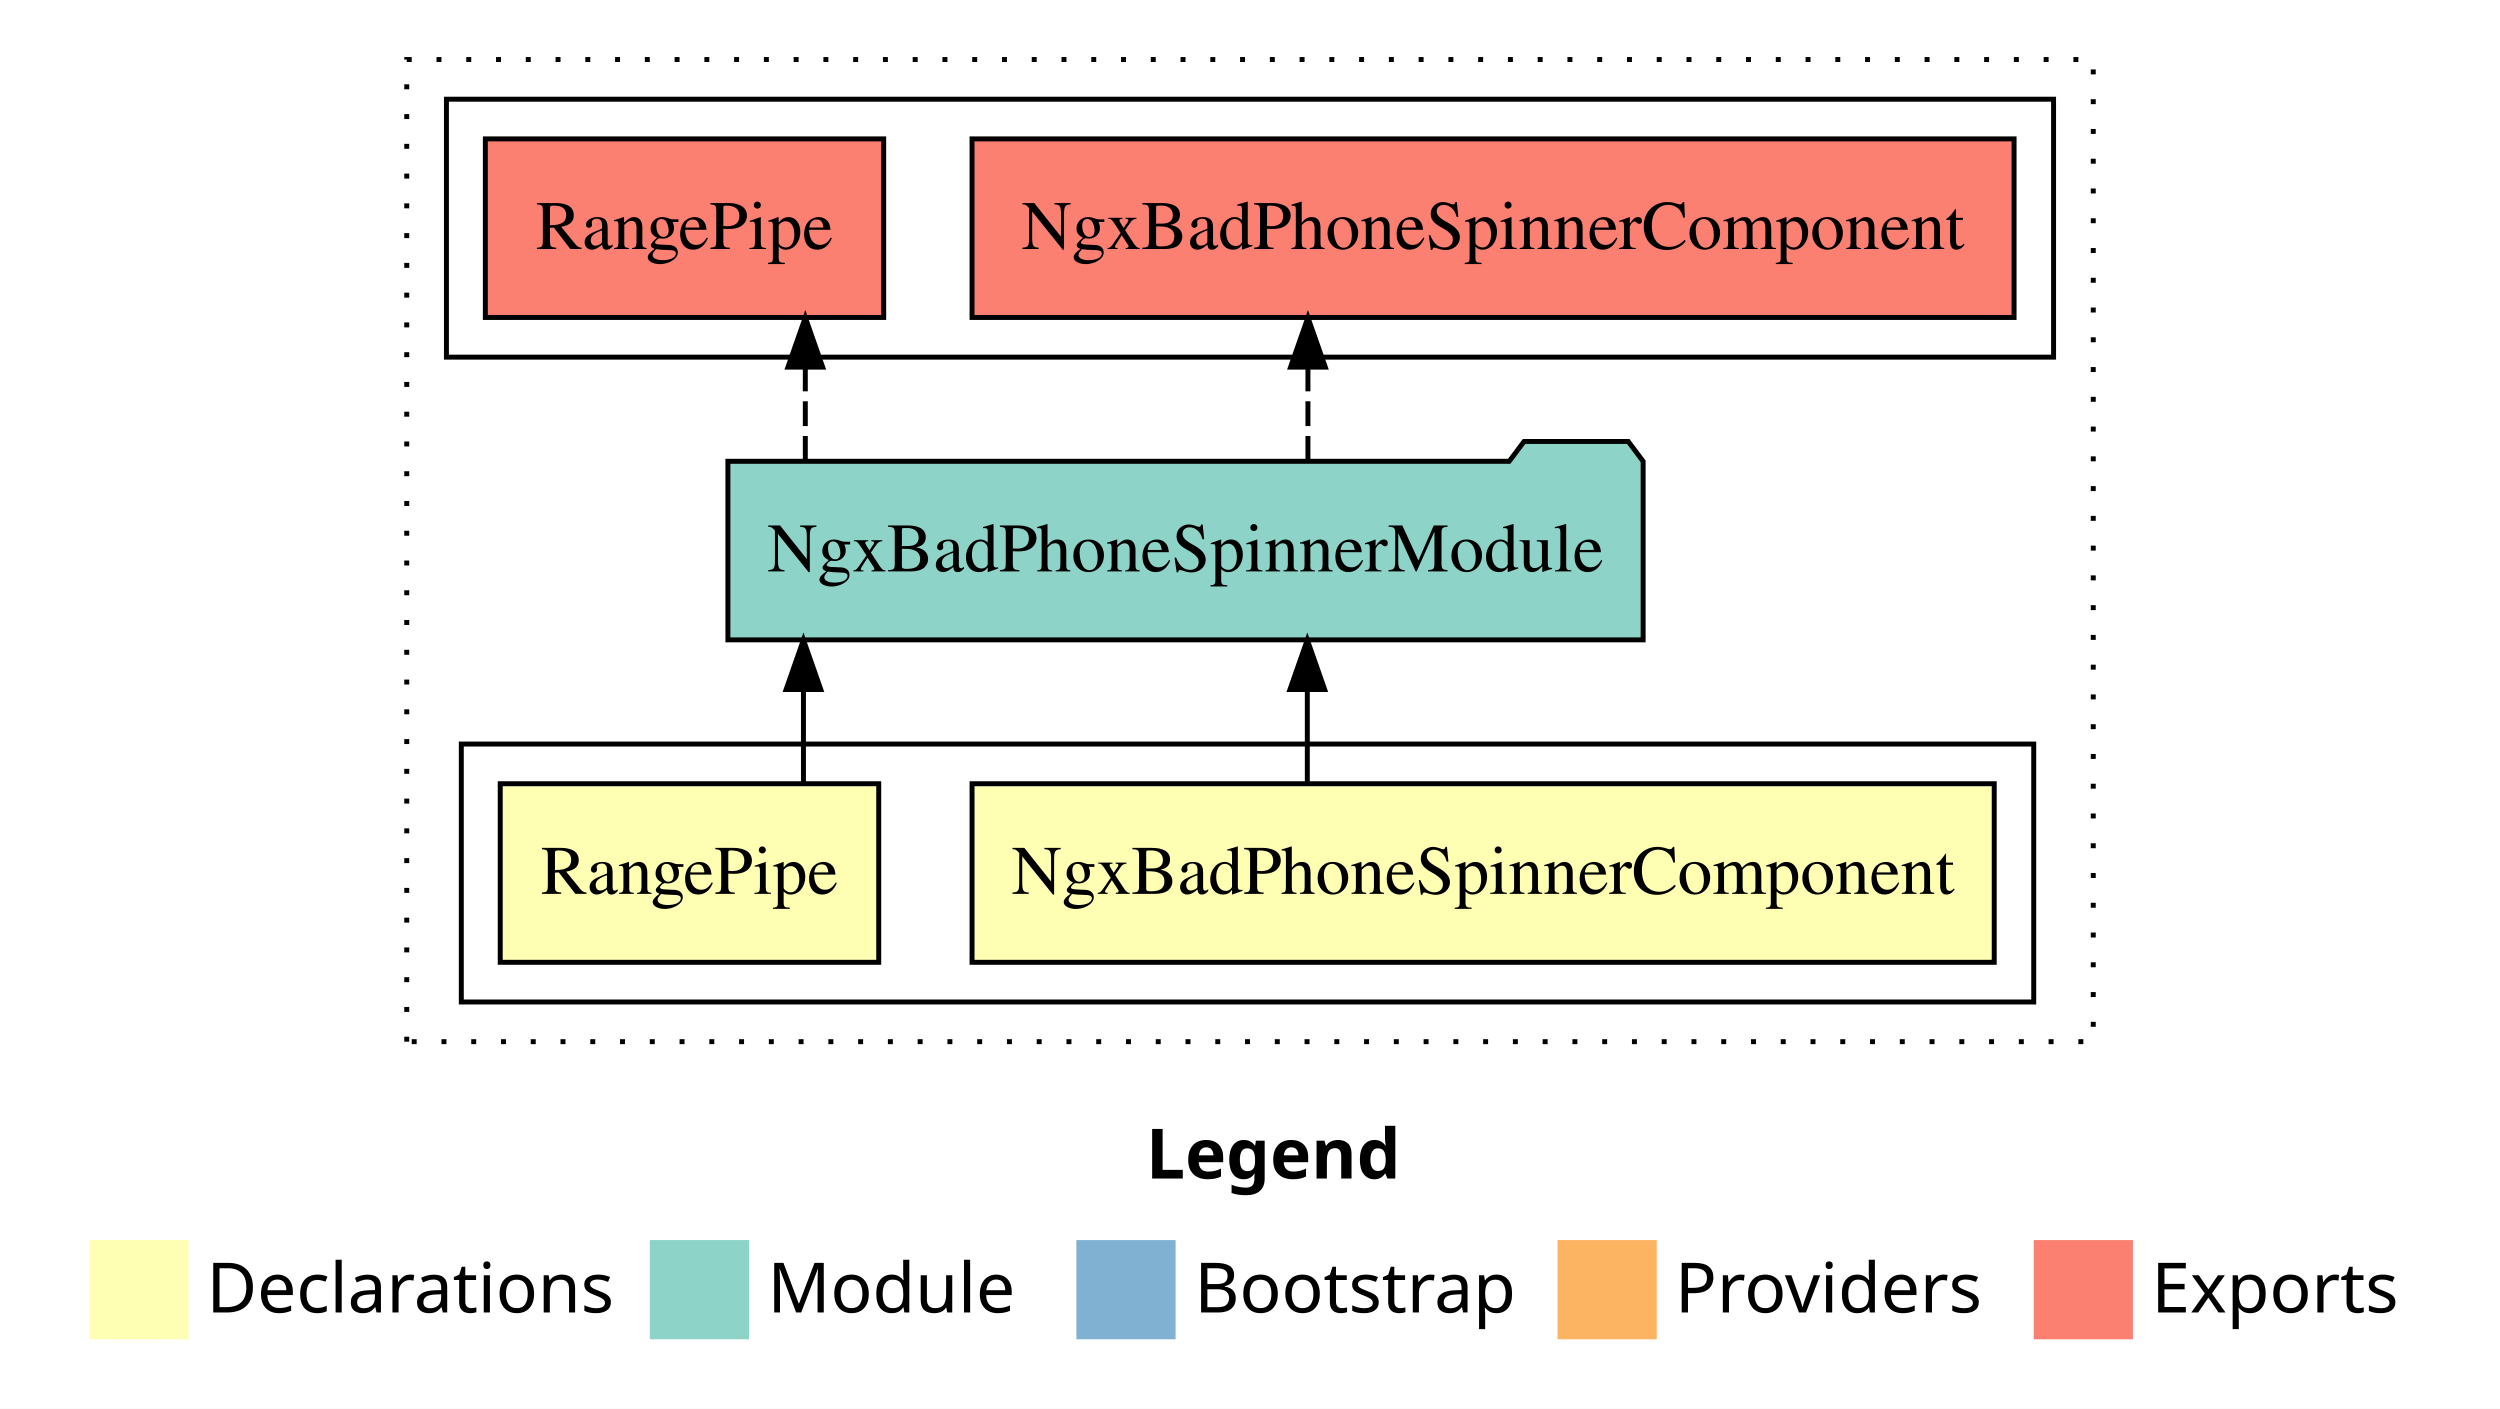
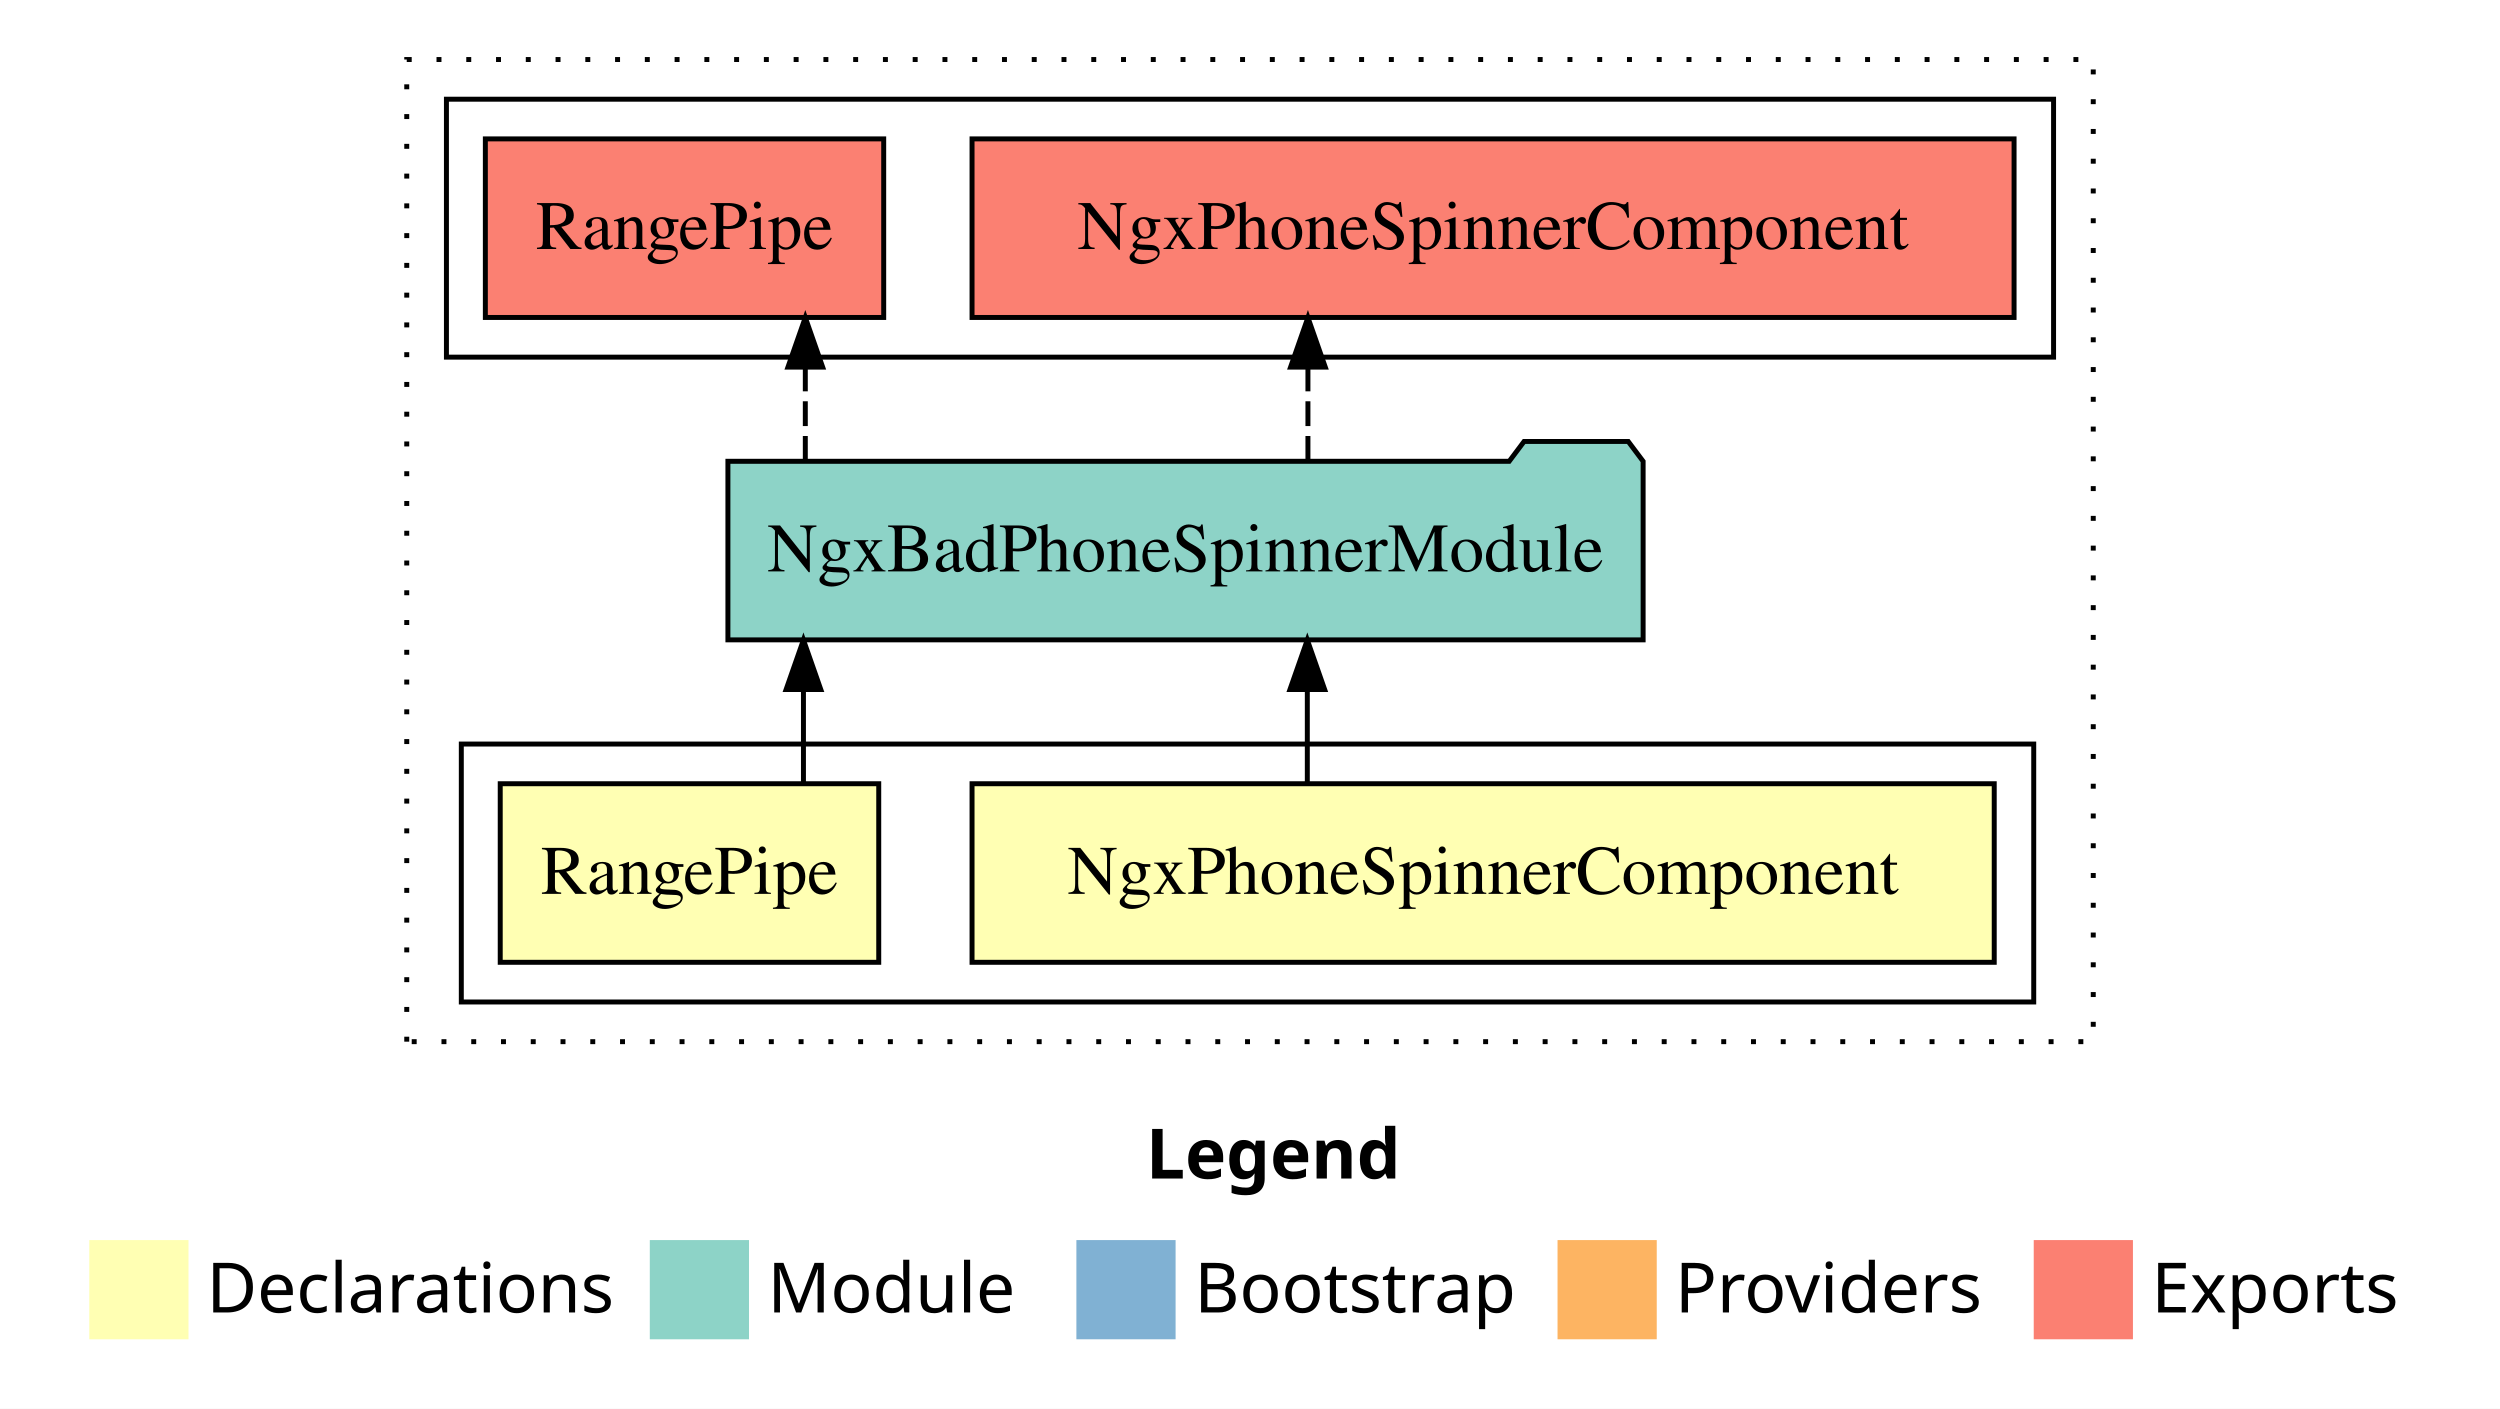
<svg xmlns="http://www.w3.org/2000/svg" width="504pt" height="284pt" viewBox="0.00 0.00 504.00 284.00">
  <g id="graph0" class="graph" transform="scale(1 1) rotate(0) translate(4 280)">
    <polygon fill="#ffffff" stroke="transparent" points="-4,4 -4,-280 500,-280 500,4 -4,4" />
    <text text-anchor="start" x="227.009" y="-42.4" font-family="sans-serif" font-weight="bold" font-size="14.00" fill="#000000">Legend</text>
    <polygon fill="#ffffb3" stroke="transparent" points="14,-10 14,-30 34,-30 34,-10 14,-10" />
    <text text-anchor="start" x="37.629" y="-15.4" font-family="sans-serif" font-size="14.00" fill="#000000">  Declarations</text>
    <polygon fill="#8dd3c7" stroke="transparent" points="127,-10 127,-30 147,-30 147,-10 127,-10" />
    <text text-anchor="start" x="150.725" y="-15.4" font-family="sans-serif" font-size="14.00" fill="#000000">  Module</text>
    <polygon fill="#80b1d3" stroke="transparent" points="213,-10 213,-30 233,-30 233,-10 213,-10" />
    <text text-anchor="start" x="236.781" y="-15.4" font-family="sans-serif" font-size="14.00" fill="#000000">  Bootstrap</text>
    <polygon fill="#fdb462" stroke="transparent" points="310,-10 310,-30 330,-30 330,-10 310,-10" />
    <text text-anchor="start" x="333.673" y="-15.4" font-family="sans-serif" font-size="14.00" fill="#000000">  Providers</text>
    <polygon fill="#fb8072" stroke="transparent" points="406,-10 406,-30 426,-30 426,-10 406,-10" />
    <text text-anchor="start" x="429.726" y="-15.4" font-family="sans-serif" font-size="14.00" fill="#000000">  Exports</text>
    <g id="clust1" class="cluster">
      <polygon fill="none" stroke="#000000" stroke-dasharray="1,5" points="78,-70 78,-268 418,-268 418,-70 78,-70" />
    </g>
    <g id="clust2" class="cluster">
      <polygon fill="none" stroke="#000000" points="89,-78 89,-130 406,-130 406,-78 89,-78" />
    </g>
    <g id="clust6" class="cluster">
      <polygon fill="none" stroke="#000000" points="86,-208 86,-260 410,-260 410,-208 86,-208" />
    </g>
    <g id="node1" class="node">
      <polygon fill="#ffffb3" stroke="#000000" points="398.036,-122 191.964,-122 191.964,-86 398.036,-86 398.036,-122" />
-       <text text-anchor="middle" x="295" y="-99.8" font-family="Times,serif" font-size="14.00" fill="#000000">NgxBadPhoneSpinnerComponent</text>
+       <text text-anchor="middle" x="295" y="-99.8" font-family="Times,serif" font-size="14.00" fill="#000000">NgxPhoneSpinnerComponent</text>
    </g>
    <g id="node3" class="node">
      <polygon fill="#8dd3c7" stroke="#000000" points="327.253,-187 324.253,-191 303.253,-191 300.253,-187 142.747,-187 142.747,-151 327.253,-151 327.253,-187" />
      <text text-anchor="middle" x="235" y="-164.8" font-family="Times,serif" font-size="14.00" fill="#000000">NgxBadPhoneSpinnerModule</text>
    </g>
    <g id="edge1" class="edge">
      <path fill="none" stroke="#000000" d="M259.554,-122.106C259.554,-122.106 259.554,-140.991 259.554,-140.991" />
      <polygon fill="#000000" stroke="#000000" points="256.054,-140.991 259.554,-150.991 263.054,-140.991 256.054,-140.991" />
    </g>
    <g id="node2" class="node">
      <polygon fill="#ffffb3" stroke="#000000" points="173.154,-122 96.846,-122 96.846,-86 173.154,-86 173.154,-122" />
      <text text-anchor="middle" x="135" y="-99.8" font-family="Times,serif" font-size="14.00" fill="#000000">RangePipe</text>
    </g>
    <g id="edge2" class="edge">
      <path fill="none" stroke="#000000" d="M157.975,-122.106C157.975,-122.106 157.975,-140.991 157.975,-140.991" />
      <polygon fill="#000000" stroke="#000000" points="154.475,-140.991 157.975,-150.991 161.475,-140.991 154.475,-140.991" />
    </g>
    <g id="node4" class="node">
      <polygon fill="#fb8072" stroke="#000000" points="402.036,-252 191.964,-252 191.964,-216 402.036,-216 402.036,-252" />
-       <text text-anchor="middle" x="297" y="-229.8" font-family="Times,serif" font-size="14.00" fill="#000000">NgxBadPhoneSpinnerComponent </text>
+       <text text-anchor="middle" x="297" y="-229.8" font-family="Times,serif" font-size="14.00" fill="#000000">NgxPhoneSpinnerComponent </text>
    </g>
    <g id="edge3" class="edge">
      <path fill="none" stroke="#000000" stroke-dasharray="5,2" d="M259.679,-187.106C259.679,-187.106 259.679,-205.991 259.679,-205.991" />
      <polygon fill="#000000" stroke="#000000" points="256.179,-205.991 259.679,-215.991 263.179,-205.991 256.179,-205.991" />
    </g>
    <g id="node5" class="node">
      <polygon fill="#fb8072" stroke="#000000" points="174.154,-252 93.846,-252 93.846,-216 174.154,-216 174.154,-252" />
      <text text-anchor="middle" x="134" y="-229.8" font-family="Times,serif" font-size="14.00" fill="#000000">RangePipe </text>
    </g>
    <g id="edge4" class="edge">
      <path fill="none" stroke="#000000" stroke-dasharray="5,2" d="M158.35,-187.106C158.35,-187.106 158.35,-205.991 158.35,-205.991" />
      <polygon fill="#000000" stroke="#000000" points="154.85,-205.991 158.35,-215.991 161.85,-205.991 154.85,-205.991" />
    </g>
  </g>
</svg>
